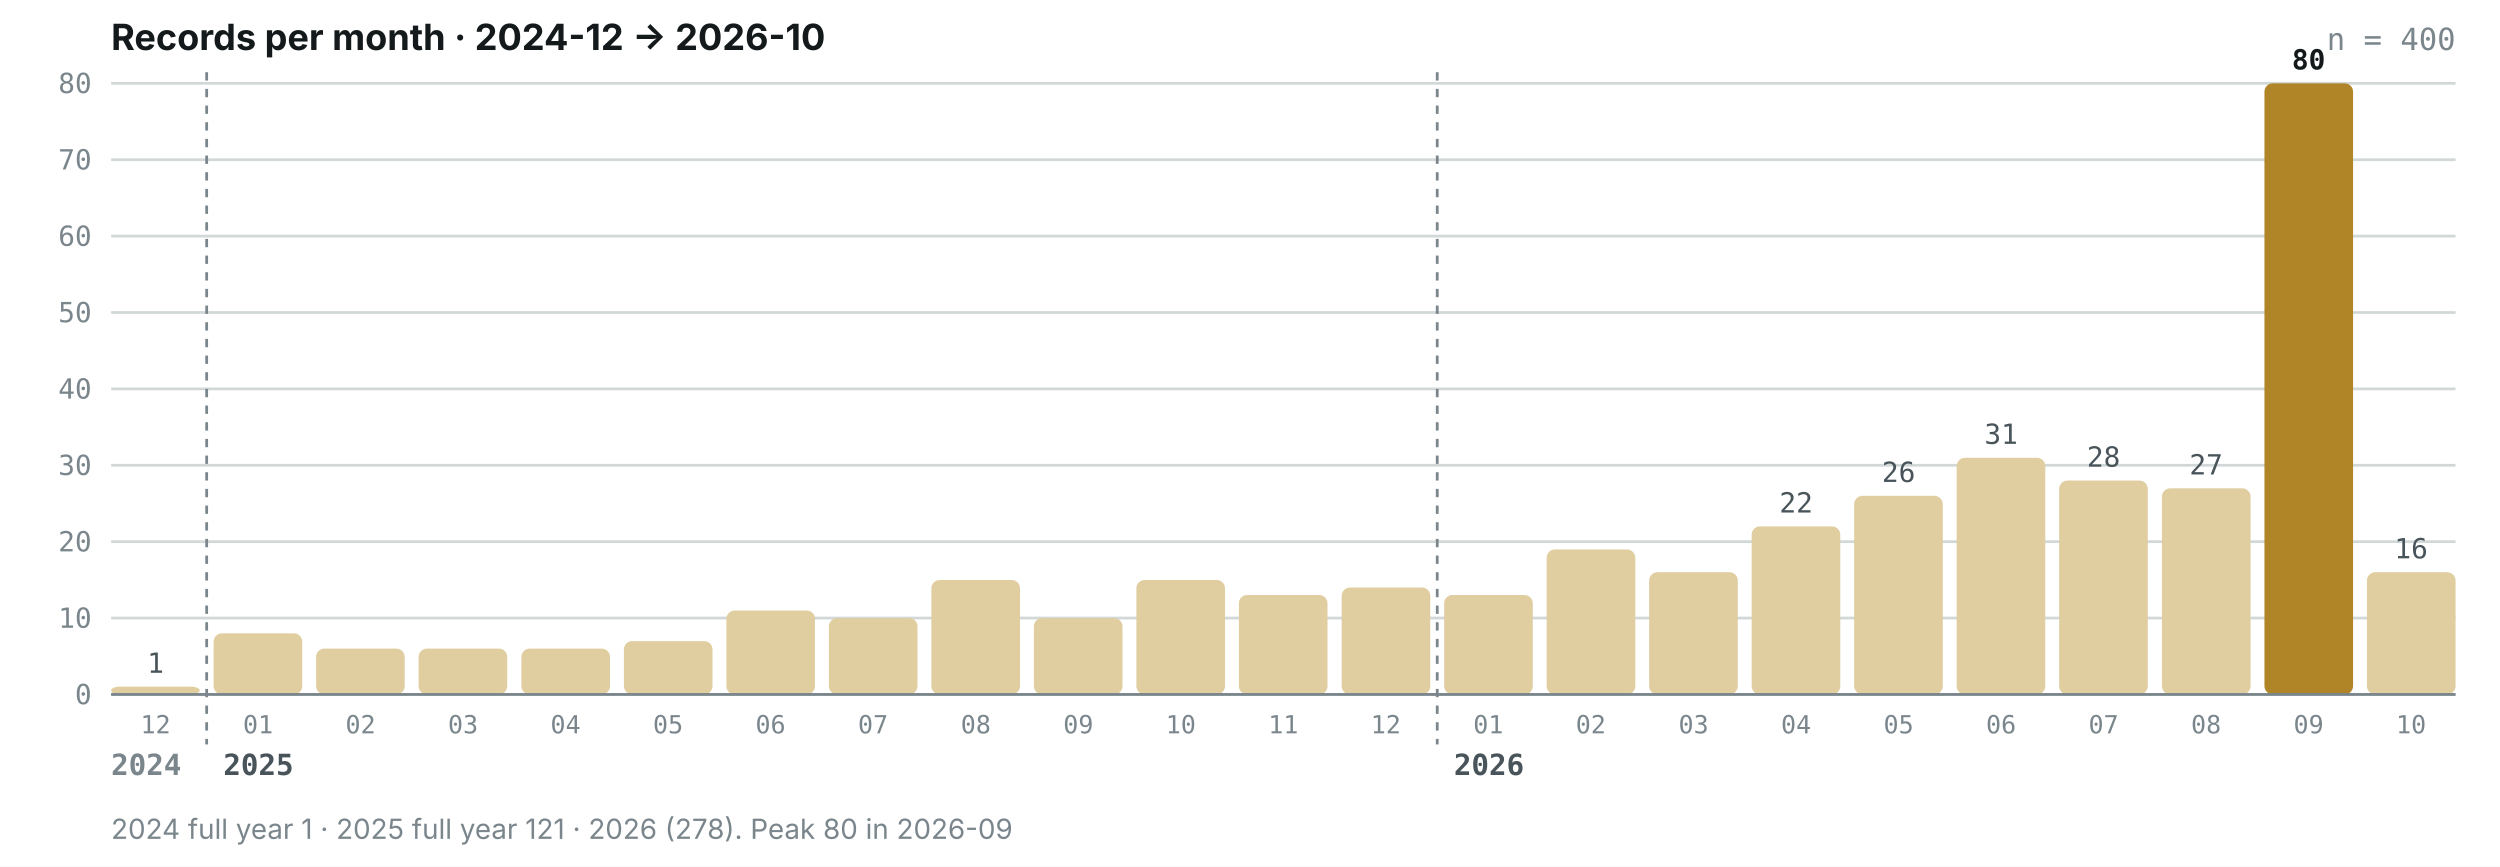
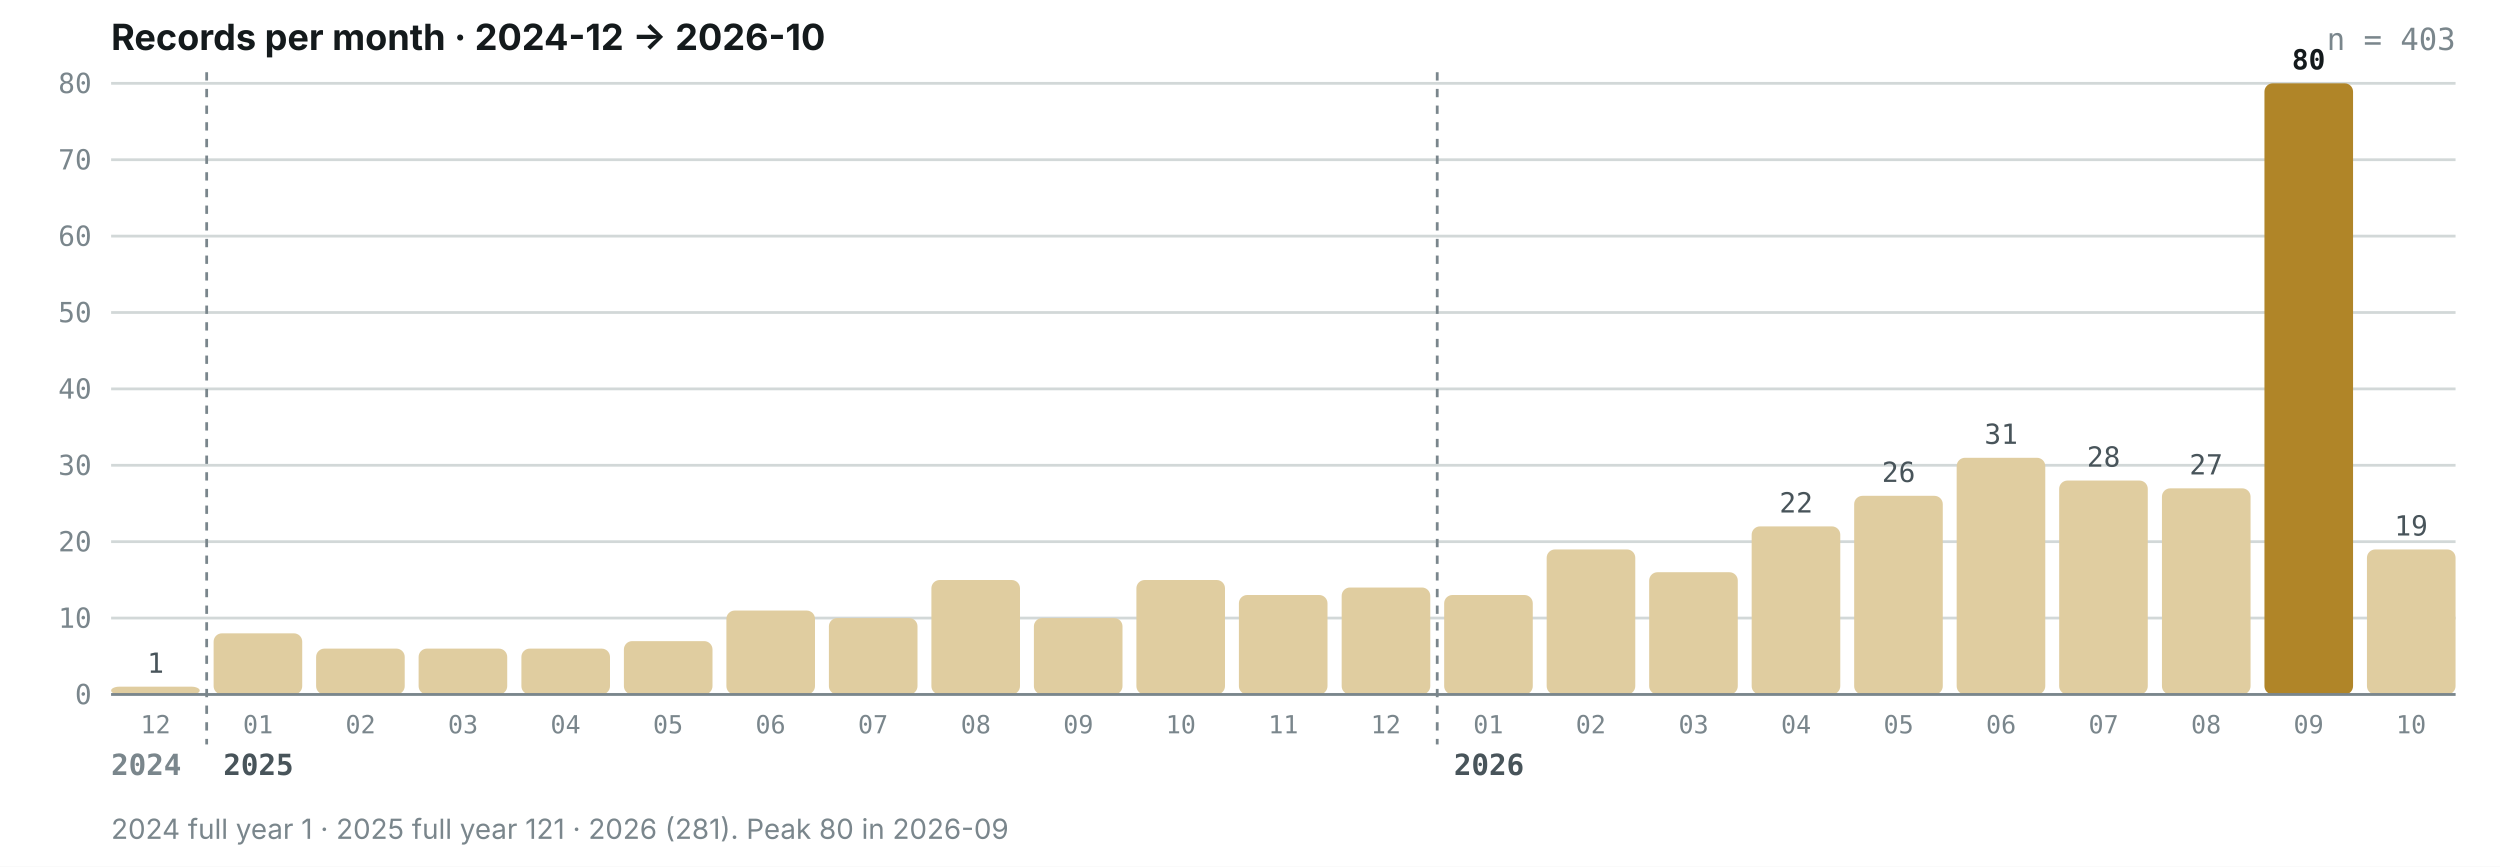
<svg xmlns="http://www.w3.org/2000/svg" viewBox="0 0 900 312" width="900" height="312" role="img" font-family="ui-sans-serif,-apple-system,'Segoe UI','PingFang SC','Microsoft YaHei',sans-serif">
  <rect width="900" height="312" fill="#FFFFFF" />
  <text x="40" y="18" font-size="13" font-weight="700" fill="#141A1C">Records per month · 2024-12 → 2026-10</text>
-   <text x="884" y="18" font-size="11" text-anchor="end" fill="#7A868C" font-family="ui-monospace,'SF Mono','Cascadia Mono','Consolas',monospace">n = 400</text>
+   <text x="884" y="18" font-size="11" text-anchor="end" fill="#7A868C" font-family="ui-monospace,'SF Mono','Cascadia Mono','Consolas',monospace">n = 403</text>
  <line x1="40" y1="250.0" x2="884" y2="250.0" stroke="#D2D8D8" stroke-width="1" />
  <text x="33" y="253.5" font-size="10" text-anchor="end" fill="#7A868C" font-family="ui-monospace,'SF Mono','Cascadia Mono','Consolas',monospace">0</text>
  <line x1="40" y1="222.5" x2="884" y2="222.5" stroke="#D2D8D8" stroke-width="1" />
  <text x="33" y="226.0" font-size="10" text-anchor="end" fill="#7A868C" font-family="ui-monospace,'SF Mono','Cascadia Mono','Consolas',monospace">10</text>
  <line x1="40" y1="195.0" x2="884" y2="195.0" stroke="#D2D8D8" stroke-width="1" />
  <text x="33" y="198.5" font-size="10" text-anchor="end" fill="#7A868C" font-family="ui-monospace,'SF Mono','Cascadia Mono','Consolas',monospace">20</text>
  <line x1="40" y1="167.5" x2="884" y2="167.5" stroke="#D2D8D8" stroke-width="1" />
  <text x="33" y="171.0" font-size="10" text-anchor="end" fill="#7A868C" font-family="ui-monospace,'SF Mono','Cascadia Mono','Consolas',monospace">30</text>
  <line x1="40" y1="140.0" x2="884" y2="140.0" stroke="#D2D8D8" stroke-width="1" />
  <text x="33" y="143.5" font-size="10" text-anchor="end" fill="#7A868C" font-family="ui-monospace,'SF Mono','Cascadia Mono','Consolas',monospace">40</text>
  <line x1="40" y1="112.5" x2="884" y2="112.5" stroke="#D2D8D8" stroke-width="1" />
  <text x="33" y="116.0" font-size="10" text-anchor="end" fill="#7A868C" font-family="ui-monospace,'SF Mono','Cascadia Mono','Consolas',monospace">50</text>
  <line x1="40" y1="85.0" x2="884" y2="85.0" stroke="#D2D8D8" stroke-width="1" />
  <text x="33" y="88.5" font-size="10" text-anchor="end" fill="#7A868C" font-family="ui-monospace,'SF Mono','Cascadia Mono','Consolas',monospace">60</text>
  <line x1="40" y1="57.5" x2="884" y2="57.5" stroke="#D2D8D8" stroke-width="1" />
  <text x="33" y="61.0" font-size="10" text-anchor="end" fill="#7A868C" font-family="ui-monospace,'SF Mono','Cascadia Mono','Consolas',monospace">70</text>
  <line x1="40" y1="30.0" x2="884" y2="30.0" stroke="#D2D8D8" stroke-width="1" />
  <text x="33" y="33.5" font-size="10" text-anchor="end" fill="#7A868C" font-family="ui-monospace,'SF Mono','Cascadia Mono','Consolas',monospace">80</text>
  <line x1="74.4" y1="26" x2="74.4" y2="268" stroke="#7A868C" stroke-width="1" stroke-dasharray="3 3" />
  <text x="80.4" y="279.0" font-size="10.5" font-weight="700" fill="#48545A" font-family="ui-monospace,'SF Mono','Cascadia Mono','Consolas',monospace">2025</text>
  <line x1="517.4" y1="26" x2="517.4" y2="268" stroke="#7A868C" stroke-width="1" stroke-dasharray="3 3" />
  <text x="523.4" y="279.0" font-size="10.5" font-weight="700" fill="#48545A" font-family="ui-monospace,'SF Mono','Cascadia Mono','Consolas',monospace">2026</text>
  <rect x="40.0" y="247.2" width="31.9" height="2.8" rx="3" fill="#E0CDA0" />
  <text x="56.0" y="242.2" font-size="10" text-anchor="middle" fill="#48545A" font-family="ui-monospace,'SF Mono','Cascadia Mono','Consolas',monospace" font-weight="500">1</text>
  <text x="56.0" y="264.0" font-size="9" text-anchor="middle" fill="#7A868C" font-family="ui-monospace,'SF Mono','Cascadia Mono','Consolas',monospace">12</text>
  <rect x="76.9" y="228.0" width="31.9" height="22.0" rx="3" fill="#E0CDA0" />
  <text x="92.9" y="264.0" font-size="9" text-anchor="middle" fill="#7A868C" font-family="ui-monospace,'SF Mono','Cascadia Mono','Consolas',monospace">01</text>
  <rect x="113.8" y="233.5" width="31.9" height="16.5" rx="3" fill="#E0CDA0" />
  <text x="129.8" y="264.0" font-size="9" text-anchor="middle" fill="#7A868C" font-family="ui-monospace,'SF Mono','Cascadia Mono','Consolas',monospace">02</text>
  <rect x="150.7" y="233.5" width="31.9" height="16.5" rx="3" fill="#E0CDA0" />
  <text x="166.7" y="264.0" font-size="9" text-anchor="middle" fill="#7A868C" font-family="ui-monospace,'SF Mono','Cascadia Mono','Consolas',monospace">03</text>
  <rect x="187.7" y="233.5" width="31.9" height="16.5" rx="3" fill="#E0CDA0" />
  <text x="203.6" y="264.0" font-size="9" text-anchor="middle" fill="#7A868C" font-family="ui-monospace,'SF Mono','Cascadia Mono','Consolas',monospace">04</text>
  <rect x="224.6" y="230.8" width="31.9" height="19.2" rx="3" fill="#E0CDA0" />
  <text x="240.5" y="264.0" font-size="9" text-anchor="middle" fill="#7A868C" font-family="ui-monospace,'SF Mono','Cascadia Mono','Consolas',monospace">05</text>
  <rect x="261.5" y="219.8" width="31.9" height="30.2" rx="3" fill="#E0CDA0" />
  <text x="277.4" y="264.0" font-size="9" text-anchor="middle" fill="#7A868C" font-family="ui-monospace,'SF Mono','Cascadia Mono','Consolas',monospace">06</text>
  <rect x="298.4" y="222.5" width="31.9" height="27.5" rx="3" fill="#E0CDA0" />
  <text x="314.3" y="264.0" font-size="9" text-anchor="middle" fill="#7A868C" font-family="ui-monospace,'SF Mono','Cascadia Mono','Consolas',monospace">07</text>
  <rect x="335.3" y="208.8" width="31.9" height="41.2" rx="3" fill="#E0CDA0" />
  <text x="351.3" y="264.0" font-size="9" text-anchor="middle" fill="#7A868C" font-family="ui-monospace,'SF Mono','Cascadia Mono','Consolas',monospace">08</text>
  <rect x="372.2" y="222.5" width="31.9" height="27.5" rx="3" fill="#E0CDA0" />
  <text x="388.2" y="264.0" font-size="9" text-anchor="middle" fill="#7A868C" font-family="ui-monospace,'SF Mono','Cascadia Mono','Consolas',monospace">09</text>
  <rect x="409.1" y="208.8" width="31.9" height="41.2" rx="3" fill="#E0CDA0" />
  <text x="425.1" y="264.0" font-size="9" text-anchor="middle" fill="#7A868C" font-family="ui-monospace,'SF Mono','Cascadia Mono','Consolas',monospace">10</text>
  <rect x="446.0" y="214.2" width="31.9" height="35.8" rx="3" fill="#E0CDA0" />
  <text x="462.0" y="264.0" font-size="9" text-anchor="middle" fill="#7A868C" font-family="ui-monospace,'SF Mono','Cascadia Mono','Consolas',monospace">11</text>
  <rect x="483.0" y="211.5" width="31.9" height="38.5" rx="3" fill="#E0CDA0" />
  <text x="498.9" y="264.0" font-size="9" text-anchor="middle" fill="#7A868C" font-family="ui-monospace,'SF Mono','Cascadia Mono','Consolas',monospace">12</text>
  <rect x="519.9" y="214.2" width="31.9" height="35.8" rx="3" fill="#E0CDA0" />
  <text x="535.8" y="264.0" font-size="9" text-anchor="middle" fill="#7A868C" font-family="ui-monospace,'SF Mono','Cascadia Mono','Consolas',monospace">01</text>
  <rect x="556.8" y="197.8" width="31.9" height="52.2" rx="3" fill="#E0CDA0" />
  <text x="572.7" y="264.0" font-size="9" text-anchor="middle" fill="#7A868C" font-family="ui-monospace,'SF Mono','Cascadia Mono','Consolas',monospace">02</text>
  <rect x="593.7" y="206.0" width="31.9" height="44.0" rx="3" fill="#E0CDA0" />
  <text x="609.7" y="264.0" font-size="9" text-anchor="middle" fill="#7A868C" font-family="ui-monospace,'SF Mono','Cascadia Mono','Consolas',monospace">03</text>
  <rect x="630.6" y="189.5" width="31.9" height="60.5" rx="3" fill="#E0CDA0" />
  <text x="646.6" y="184.5" font-size="10" text-anchor="middle" fill="#48545A" font-family="ui-monospace,'SF Mono','Cascadia Mono','Consolas',monospace" font-weight="500">22</text>
  <text x="646.6" y="264.0" font-size="9" text-anchor="middle" fill="#7A868C" font-family="ui-monospace,'SF Mono','Cascadia Mono','Consolas',monospace">04</text>
  <rect x="667.5" y="178.5" width="31.9" height="71.5" rx="3" fill="#E0CDA0" />
  <text x="683.5" y="173.5" font-size="10" text-anchor="middle" fill="#48545A" font-family="ui-monospace,'SF Mono','Cascadia Mono','Consolas',monospace" font-weight="500">26</text>
  <text x="683.5" y="264.0" font-size="9" text-anchor="middle" fill="#7A868C" font-family="ui-monospace,'SF Mono','Cascadia Mono','Consolas',monospace">05</text>
  <rect x="704.4" y="164.8" width="31.9" height="85.2" rx="3" fill="#E0CDA0" />
  <text x="720.4" y="159.8" font-size="10" text-anchor="middle" fill="#48545A" font-family="ui-monospace,'SF Mono','Cascadia Mono','Consolas',monospace" font-weight="500">31</text>
  <text x="720.4" y="264.0" font-size="9" text-anchor="middle" fill="#7A868C" font-family="ui-monospace,'SF Mono','Cascadia Mono','Consolas',monospace">06</text>
  <rect x="741.3" y="173.0" width="31.9" height="77.0" rx="3" fill="#E0CDA0" />
  <text x="757.3" y="168.0" font-size="10" text-anchor="middle" fill="#48545A" font-family="ui-monospace,'SF Mono','Cascadia Mono','Consolas',monospace" font-weight="500">28</text>
  <text x="757.3" y="264.0" font-size="9" text-anchor="middle" fill="#7A868C" font-family="ui-monospace,'SF Mono','Cascadia Mono','Consolas',monospace">07</text>
  <rect x="778.3" y="175.8" width="31.9" height="74.2" rx="3" fill="#E0CDA0" />
  <text x="794.2" y="170.8" font-size="10" text-anchor="middle" fill="#48545A" font-family="ui-monospace,'SF Mono','Cascadia Mono','Consolas',monospace" font-weight="500">27</text>
  <text x="794.2" y="264.0" font-size="9" text-anchor="middle" fill="#7A868C" font-family="ui-monospace,'SF Mono','Cascadia Mono','Consolas',monospace">08</text>
  <rect x="815.2" y="30.0" width="31.9" height="220.0" rx="3" fill="#B08528" />
  <text x="831.1" y="25.0" font-size="10" text-anchor="middle" fill="#141A1C" font-family="ui-monospace,'SF Mono','Cascadia Mono','Consolas',monospace" font-weight="700">80</text>
  <text x="831.1" y="264.0" font-size="9" text-anchor="middle" fill="#7A868C" font-family="ui-monospace,'SF Mono','Cascadia Mono','Consolas',monospace">09</text>
-   <rect x="852.1" y="206.0" width="31.9" height="44.0" rx="3" fill="#E0CDA0" />
-   <text x="868.0" y="201.0" font-size="10" text-anchor="middle" fill="#48545A" font-family="ui-monospace,'SF Mono','Cascadia Mono','Consolas',monospace" font-weight="500">16</text>
+   <rect x="852.1" y="197.8" width="31.9" height="52.2" rx="3" fill="#E0CDA0" />
+   <text x="868.0" y="192.8" font-size="10" text-anchor="middle" fill="#48545A" font-family="ui-monospace,'SF Mono','Cascadia Mono','Consolas',monospace" font-weight="500">19</text>
  <text x="868.0" y="264.0" font-size="9" text-anchor="middle" fill="#7A868C" font-family="ui-monospace,'SF Mono','Cascadia Mono','Consolas',monospace">10</text>
  <line x1="40" y1="250" x2="884" y2="250" stroke="#7A868C" stroke-width="1" />
  <text x="40" y="279.0" font-size="10.5" font-weight="700" fill="#7A868C" font-family="ui-monospace,'SF Mono','Cascadia Mono','Consolas',monospace">2024</text>
-   <text x="40" y="302" font-size="10" fill="#7A868C">2024 full year 1 · 2025 full year 121 · 2026 (278). Peak 80 in 2026-09</text>
+   <text x="40" y="302" font-size="10" fill="#7A868C">2024 full year 1 · 2025 full year 121 · 2026 (281). Peak 80 in 2026-09</text>
</svg>
